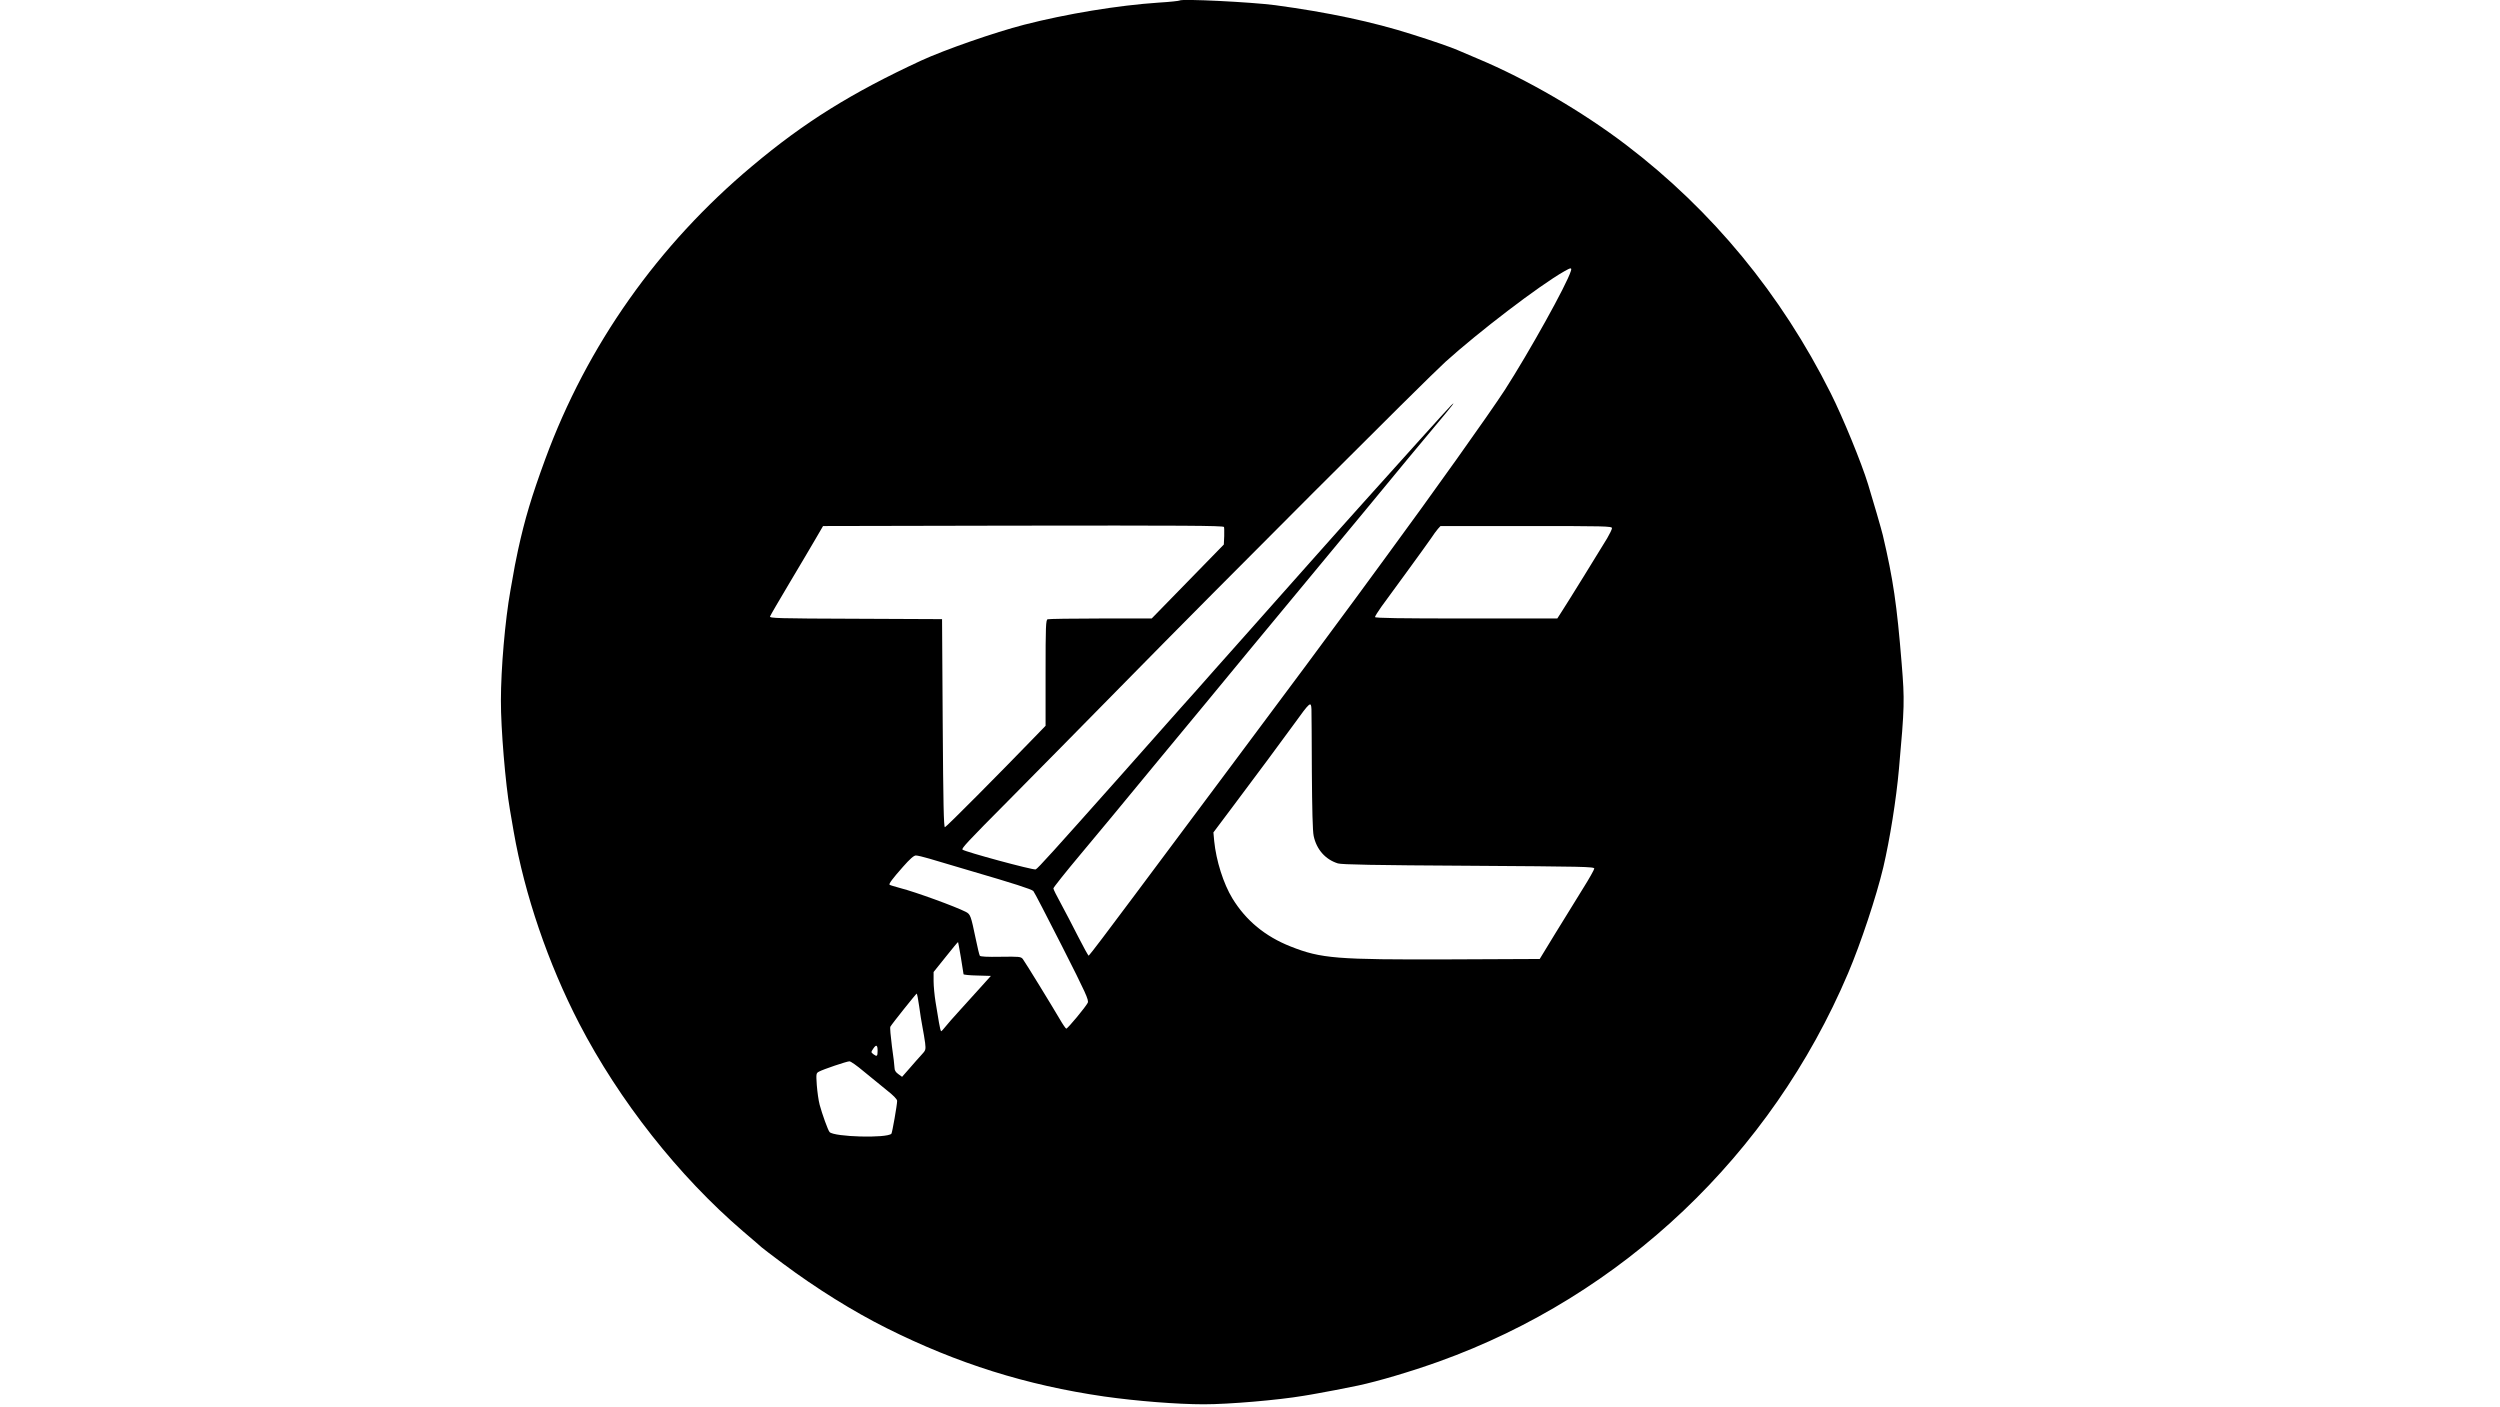
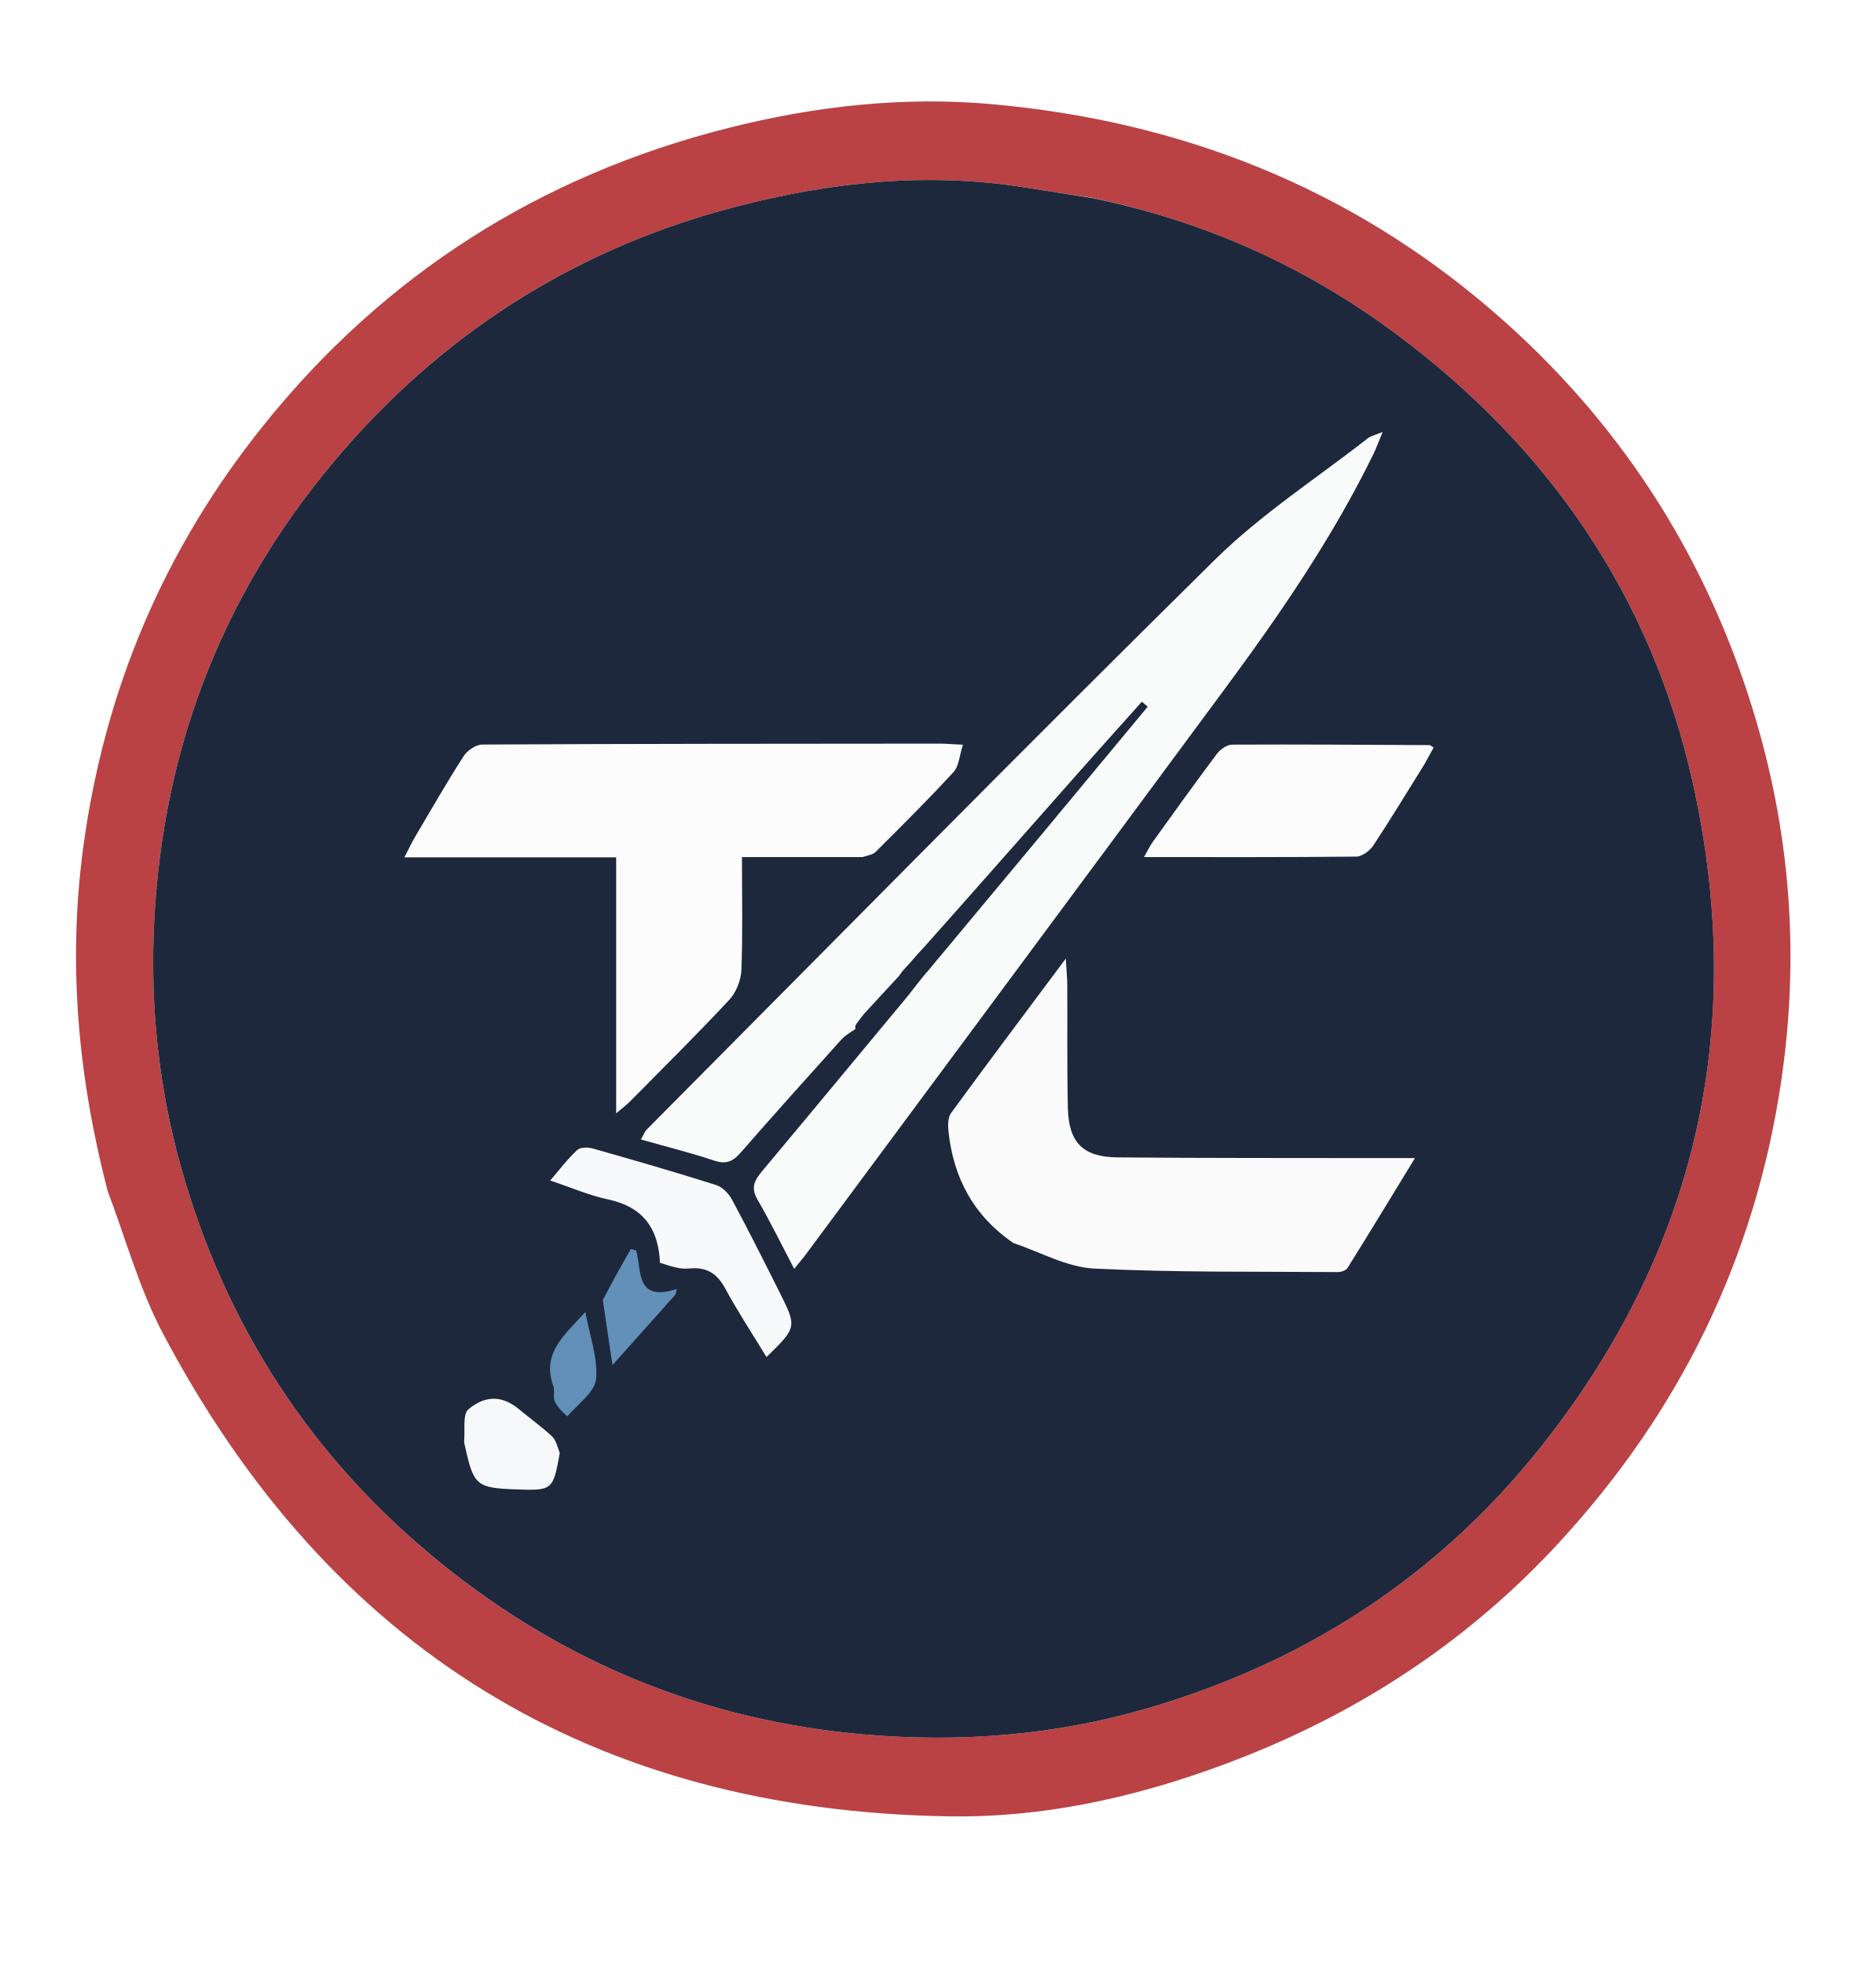
- <svg xmlns="http://www.w3.org/2000/svg" version="1.0" width="1920pt" height="1080pt" viewBox="0 0 1920 1080" preserveAspectRatio="xMidYMid meet">
-   <g transform="translate(0,1080) scale(0.1,-0.1)" fill="#000000" stroke="none">
-     <path d="M9059 10796 c-3 -3 -75 -11 -160 -16 -313 -21 -707 -86 -1034 -170 -225 -58 -610 -192 -790 -275 -535 -248 -897 -473 -1298 -810 -723 -605 -1268 -1377 -1589 -2250 -107 -292 -157 -460 -209 -697 -21 -98 -25 -119 -59 -313 -41 -229 -73 -602 -73 -845 -1 -213 35 -642 69 -837 8 -46 21 -122 29 -169 84 -484 265 -1014 503 -1474 308 -594 764 -1172 1258 -1596 77 -65 141 -121 144 -124 3 -4 75 -58 160 -122 260 -194 543 -370 799 -498 544 -272 1072 -438 1671 -525 247 -35 560 -60 765 -60 194 0 569 32 765 65 30 5 80 13 110 19 50 8 197 37 310 60 155 33 401 106 620 184 1410 506 2551 1588 3143 2982 99 233 217 589 271 815 50 214 99 519 120 755 43 478 44 525 21 807 -37 456 -65 647 -145 988 -7 32 -79 280 -113 390 -50 164 -195 517 -287 700 -381 761 -910 1403 -1570 1906 -337 257 -765 506 -1140 663 -69 29 -138 59 -155 66 -47 21 -197 73 -350 121 -301 96 -643 169 -1050 224 -181 24 -722 51 -736 36z m3005 -2078 c-31 -103 -320 -622 -507 -913 -121 -186 -558 -800 -922 -1295 -51 -69 -150 -204 -220 -300 -195 -266 -516 -698 -959 -1291 -221 -296 -556 -744 -745 -998 -189 -254 -346 -461 -350 -461 -3 0 -40 66 -81 147 -41 82 -101 195 -132 253 -32 58 -58 110 -58 117 0 7 93 124 207 260 114 136 224 268 244 293 62 75 248 300 359 435 121 147 153 186 356 430 82 99 232 281 334 405 102 123 321 388 488 589 167 201 352 425 411 496 308 374 398 482 521 629 152 181 177 214 133 171 -26 -26 -374 -412 -668 -740 -49 -55 -130 -145 -180 -201 -49 -55 -155 -174 -235 -264 -80 -90 -201 -227 -270 -304 -70 -78 -162 -182 -205 -231 -44 -50 -156 -176 -249 -280 -92 -105 -214 -242 -271 -305 -56 -63 -268 -302 -470 -530 -501 -563 -625 -701 -641 -707 -19 -7 -546 136 -562 152 -9 9 37 59 354 378 187 188 591 599 899 912 720 734 2306 2320 2456 2456 256 231 719 585 912 695 52 30 60 30 51 2z m-2664 -1965 c2 -2 3 -33 2 -70 l-3 -65 -277 -284 -277 -284 -392 0 c-215 0 -398 -3 -407 -6 -14 -5 -16 -51 -16 -412 l0 -406 -92 -95 c-256 -265 -670 -682 -681 -684 -9 -1 -13 179 -17 798 l-5 800 -664 3 c-603 2 -663 4 -657 18 3 9 71 125 150 258 79 132 169 285 200 338 l57 98 1437 3 c1339 2 1630 0 1642 -10z m2980 -9 c0 -9 -17 -44 -37 -78 -52 -86 -308 -501 -349 -563 l-34 -53 -700 0 c-506 0 -700 3 -700 11 0 6 22 41 48 78 27 36 116 158 198 271 83 113 165 228 184 255 18 28 42 60 53 73 l20 22 659 0 c600 0 658 -1 658 -16z m-2308 -1391 c1 -21 2 -236 3 -478 2 -289 6 -459 14 -495 22 -104 90 -181 186 -211 30 -9 280 -14 1005 -18 887 -6 965 -7 964 -22 -1 -9 -40 -79 -88 -155 -47 -77 -141 -229 -209 -339 l-122 -200 -690 -3 c-871 -3 -988 6 -1223 99 -195 77 -343 199 -447 369 -69 113 -125 290 -140 441 l-6 66 153 204 c192 256 357 478 466 628 124 172 131 177 134 114z m-2936 -1147 c43 -13 189 -56 324 -96 322 -94 462 -139 476 -153 7 -7 105 -197 220 -423 185 -365 207 -414 198 -435 -14 -30 -154 -199 -165 -199 -4 0 -27 33 -50 73 -56 96 -265 437 -284 462 -15 18 -26 19 -170 17 -104 -2 -156 1 -160 8 -4 6 -18 64 -31 128 -38 182 -41 190 -77 209 -78 40 -384 152 -501 182 -44 12 -81 23 -84 26 -7 7 19 43 103 138 53 60 83 87 99 87 12 0 58 -11 102 -24z m244 -762 c11 -65 20 -122 20 -126 0 -4 47 -9 105 -10 l105 -3 -81 -90 c-44 -49 -117 -130 -162 -179 -45 -49 -93 -104 -107 -122 -14 -18 -28 -33 -32 -34 -3 0 -11 30 -17 68 -6 37 -18 108 -26 157 -8 50 -15 122 -15 160 l0 70 93 116 c50 63 93 115 95 114 1 -1 11 -56 22 -121z m-321 -371 c7 -54 19 -127 26 -163 7 -36 16 -90 20 -120 6 -52 4 -57 -27 -90 -18 -19 -59 -66 -91 -103 l-59 -67 -29 21 c-20 14 -29 29 -29 47 0 15 -9 90 -20 166 -10 77 -16 145 -12 151 13 23 197 253 202 254 3 1 12 -43 19 -96z m-319 -343 c0 -43 -5 -47 -33 -26 -18 14 -18 16 -2 40 24 37 35 32 35 -14z m-107 -158 c51 -42 129 -106 174 -142 55 -43 83 -72 83 -85 0 -30 -38 -246 -44 -252 -35 -36 -441 -25 -475 13 -12 13 -57 138 -76 209 -9 33 -18 101 -22 151 -6 89 -5 92 17 104 33 18 211 78 233 79 10 1 59 -34 110 -77z" />
-   </g>
+ <svg xmlns="http://www.w3.org/2000/svg" version="1.1" id="Layer_1" x="0px" y="0px" width="100%" viewBox="0 0 488 511" xml:space="preserve">
+   <path fill="#BA4245" d="M28.011,309.892 C20.331,280.291 17.605,250.827 21.625,220.72 C27.11,179.637 42.661,142.924 68.516,110.713 C100.073,71.398 140.593,45.658 189.454,33.308 C211.997,27.609 235.008,25.019 258.219,27.114 C307.259,31.541 351.18,48.77 388.657,81.194 C420.909,109.098 443.334,143.558 455.947,184.253 C465.781,215.983 468.322,248.278 463.44,281.315 C456.609,327.536 436.986,367.397 405.474,401.534 C382.646,426.264 355.29,444.526 324.021,456.945 C299.221,466.795 273.366,473.011 246.816,472.585 C154.083,471.096 85.634,428.926 42.333,346.836 C36.274,335.347 32.777,322.507 28.011,309.892 M284.008,51.441 C278.101,50.536 272.19,49.659 266.289,48.722 C241.033,44.711 216.143,47.396 191.667,53.732 C151.229,64.201 117.12,85.373 89.661,116.834 C58.934,152.039 42.438,193.188 40.113,239.874 C39.039,261.445 41.224,282.733 47.071,303.592 C58.71,345.115 81.247,379.625 114.695,406.69 C146.822,432.685 183.545,447.716 224.976,451.286 C250.014,453.444 274.594,451.468 298.583,444.461 C339.302,432.565 373.659,410.472 400.28,377.256 C441.425,325.918 454.652,267.534 440.44,203.655 C429.699,155.376 403.124,116.582 363.412,87.006 C339.848,69.457 313.639,57.625 284.008,51.441 z" />
+   <path fill="#1E283C" d="M284.411,51.572 C313.639,57.625 339.848,69.457 363.412,87.006 C403.124,116.582 429.699,155.376 440.44,203.655 C454.652,267.534 441.425,325.918 400.28,377.256 C373.659,410.472 339.302,432.565 298.583,444.461 C274.594,451.468 250.014,453.444 224.976,451.286 C183.545,447.716 146.822,432.685 114.695,406.69 C81.247,379.625 58.71,345.115 47.071,303.592 C41.224,282.733 39.039,261.445 40.113,239.874 C42.438,193.188 58.934,152.039 89.661,116.834 C117.12,85.373 151.229,64.201 191.667,53.732 C216.143,47.396 241.033,44.711 266.289,48.722 C272.19,49.659 278.101,50.536 284.411,51.572" />
+   <path fill="#F9FAFA" d="M223.106,266.011 C222.838,266.347 222.57,266.683 222.486,267.346 C222.671,267.673 222.546,267.723 222.546,267.723 C221.341,268.612 219.944,269.327 218.962,270.417 C210.157,280.192 201.366,289.982 192.714,299.893 C190.721,302.175 188.937,303.001 185.87,301.983 C179.729,299.943 173.433,298.367 166.765,296.476 C167.37,295.414 167.668,294.492 168.278,293.878 C217.471,244.38 266.414,194.629 316.1,145.632 C328.101,133.797 342.56,124.453 355.92,114.004 C356.63,113.448 357.631,113.262 359.742,112.389 C358.66,114.997 358.096,116.592 357.359,118.102 C346.717,139.888 333.054,159.778 318.699,179.204 C282.482,228.215 246.159,277.147 209.87,326.104 C208.905,327.405 207.842,328.634 206.642,330.121 C203.295,323.757 200.367,317.772 197.035,312.022 C195.204,308.863 196.462,306.898 198.409,304.572 C210.913,289.631 223.333,274.619 236.183,259.165 C238.038,256.795 239.49,254.89 241.23,252.81 C242.618,251.226 243.718,249.817 245.084,248.243 C263.106,226.673 280.862,205.268 298.619,183.863 C298.109,183.434 297.6,183.006 297.091,182.578 C291.374,188.974 285.625,195.342 279.945,201.771 C266.631,216.838 253.35,231.933 239.77,247.177 C238.221,248.851 236.958,250.364 235.43,251.986 C234.74,252.713 234.315,253.33 233.89,253.948 C231.002,257.079 228.114,260.21 224.835,263.754 C223.997,264.782 223.552,265.397 223.106,266.011 z" />
+   <path fill="#FCFCFC" d="M224.38,223.001 C213.822,223.002 203.702,223.002 193.048,223.002 C193.048,233.134 193.271,242.755 192.902,252.352 C192.8,255.006 191.567,258.18 189.771,260.108 C181.369,269.124 172.596,277.794 163.935,286.567 C163.071,287.442 162.066,288.176 160.321,289.66 C160.321,266.953 160.321,245.235 160.321,223.073 C141.89,223.073 123.997,223.073 105.214,223.073 C106.39,220.805 107.124,219.212 108.012,217.708 C112.16,210.684 116.221,203.601 120.629,196.743 C121.582,195.26 123.837,193.725 125.499,193.716 C165.156,193.51 204.814,193.506 244.471,193.48 C246.11,193.479 247.749,193.632 250.535,193.769 C249.627,196.575 249.521,199.321 248.104,200.864 C241.573,207.978 234.704,214.785 227.872,221.617 C227.133,222.357 225.849,222.552 224.38,223.001 z" />
+   <path fill="#FAFAFB" d="M263.652,323.403 C253.204,316.224 248.057,306.353 246.774,294.321 C246.607,292.758 246.623,290.725 247.463,289.574 C256.969,276.565 266.652,263.687 277.306,249.409 C277.495,252.676 277.681,254.483 277.691,256.291 C277.749,266.947 277.605,277.607 277.844,288.259 C278.047,297.271 281.762,301.054 290.778,301.135 C313.59,301.34 336.404,301.276 359.217,301.318 C361.814,301.323 364.411,301.318 368.154,301.318 C361.865,311.612 356.293,320.798 350.603,329.91 C350.198,330.557 348.919,330.978 348.051,330.971 C326.915,330.81 305.753,331.106 284.658,330.055 C277.665,329.707 270.847,325.862 263.652,323.403 z" />
+   <path fill="#FCFCFC" d="M370.749,198.618 C366.156,205.987 361.866,213.1 357.285,220.022 C356.377,221.394 354.361,222.858 352.84,222.874 C334.73,223.071 316.617,223.001 297.665,223.001 C298.583,221.384 299.148,220.135 299.932,219.044 C305.462,211.358 310.976,203.659 316.661,196.089 C317.524,194.94 319.244,193.746 320.573,193.739 C337.689,193.652 354.806,193.774 371.922,193.866 C372.179,193.868 372.435,194.16 373,194.505 C372.318,195.766 371.634,197.031 370.749,198.618 z" />
+   <path fill="#F8F9FA" d="M171.718,328.55 C171.302,319.235 167.003,313.919 158.084,312.035 C153.269,311.018 148.668,308.994 143.149,307.149 C145.631,304.276 147.705,301.522 150.188,299.206 C150.986,298.461 152.979,298.466 154.228,298.82 C164.952,301.858 175.664,304.954 186.29,308.312 C187.931,308.83 189.592,310.518 190.441,312.097 C194.696,320.008 198.725,328.042 202.755,336.072 C207.391,345.311 207.355,345.329 199.435,353.083 C195.804,347.113 191.995,341.347 188.72,335.294 C186.541,331.265 183.802,329.565 179.19,330.049 C176.796,330.301 174.278,329.371 171.718,328.55 z" />
+   <path fill="#F7F8F9" d="M145.646,378.072 C143.873,387.768 143.764,387.855 134.188,387.51 C124.075,387.146 123.258,386.472 121.067,376.658 C120.922,376.012 120.712,375.336 120.771,374.696 C121.028,371.94 120.342,367.958 121.88,366.671 C126.561,362.755 131.011,363.278 135.115,366.717 C137.911,369.06 140.903,371.184 143.567,373.663 C144.619,374.641 145.02,376.317 145.646,378.072 z" />
+   <path fill="#6390B9" d="M156.855,338.247 C159.271,333.535 161.696,329.258 164.121,324.98 C164.59,325.102 165.058,325.224 165.526,325.346 C166.986,330.622 165.31,338.843 176.06,335.391 C175.964,335.856 175.868,336.32 175.773,336.785 C170.664,342.506 165.556,348.228 159.363,355.165 C158.405,348.845 157.634,343.763 156.855,338.247 z" />
+   <path fill="#618FB8" d="M147.601,368.52 C146.261,367.296 144.992,366.083 144.335,364.598 C143.836,363.468 144.427,361.88 143.994,360.693 C140.823,352.009 146.901,347.362 152.298,341.359 C153.457,347.675 155.602,353.354 155.091,358.783 C154.771,362.188 150.457,365.216 147.601,368.52 z" />
+   <path fill="#1E283C" d="M239.77,247.177 C241.385,247.354 242.715,247.691 244.431,248.218 C243.718,249.817 242.618,251.226 241.23,252.81 C239.433,252.719 237.922,252.452 236.054,252.031 C236.958,250.364 238.221,248.851 239.77,247.177 z" />
</svg>
